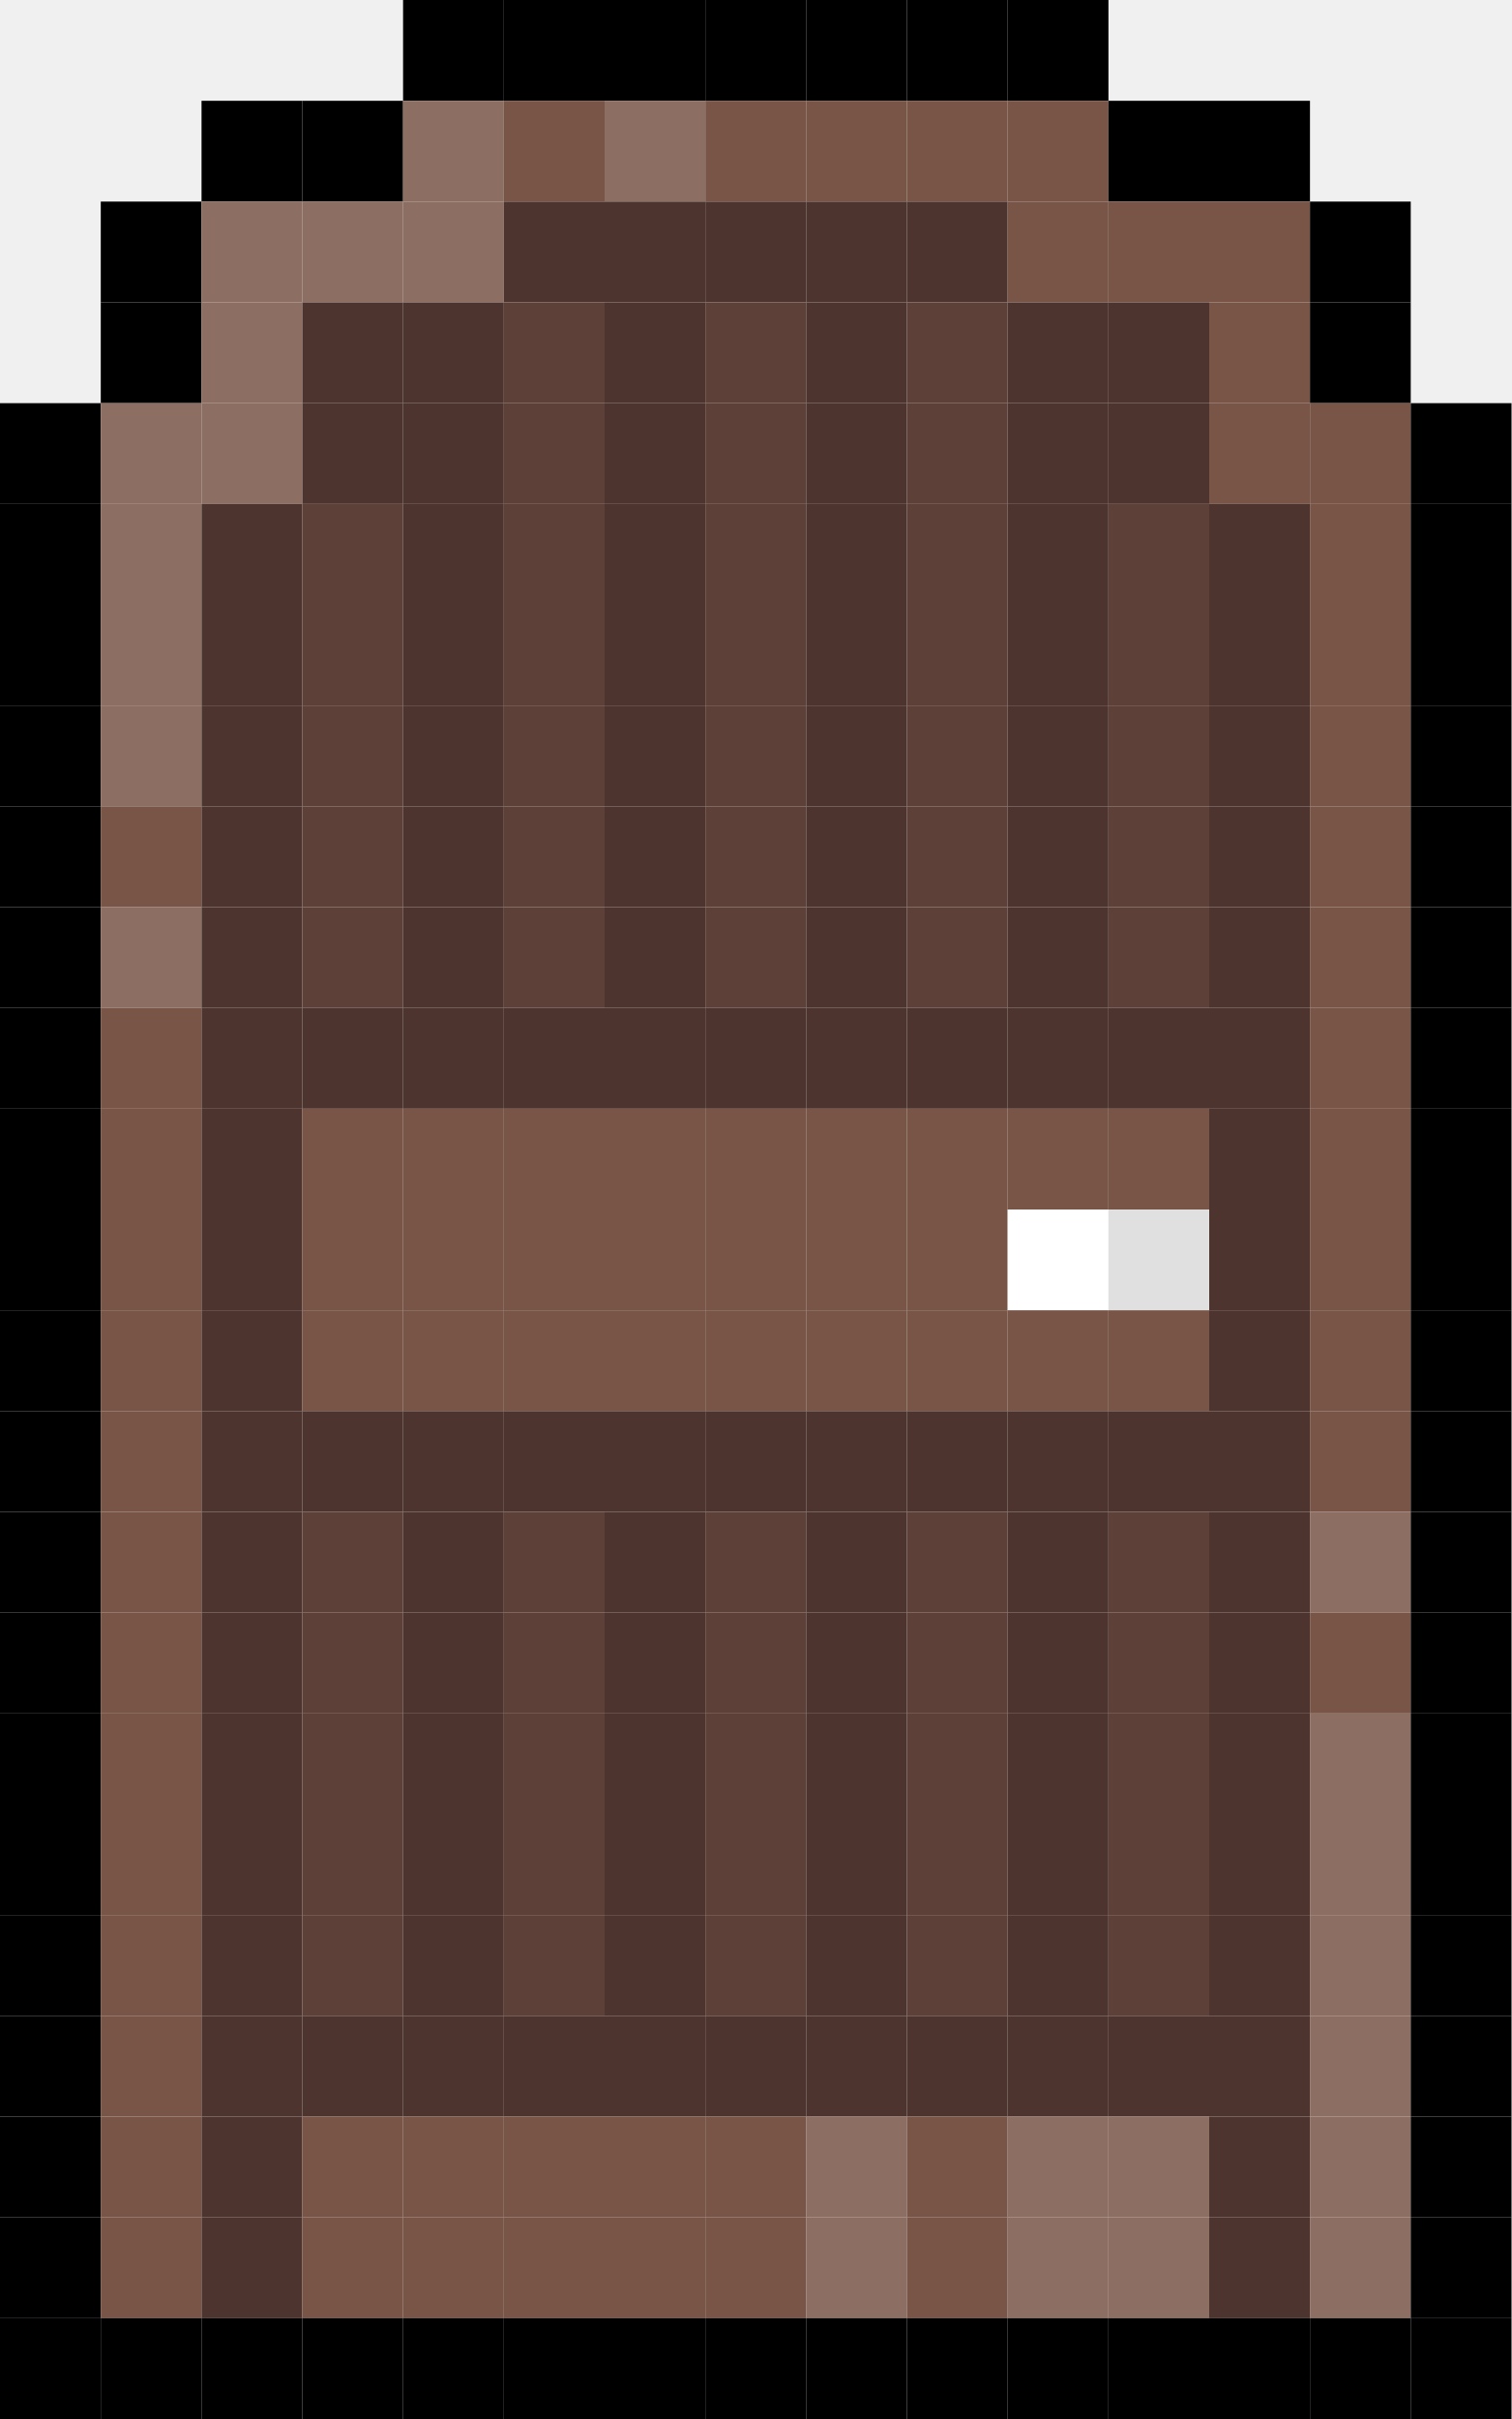
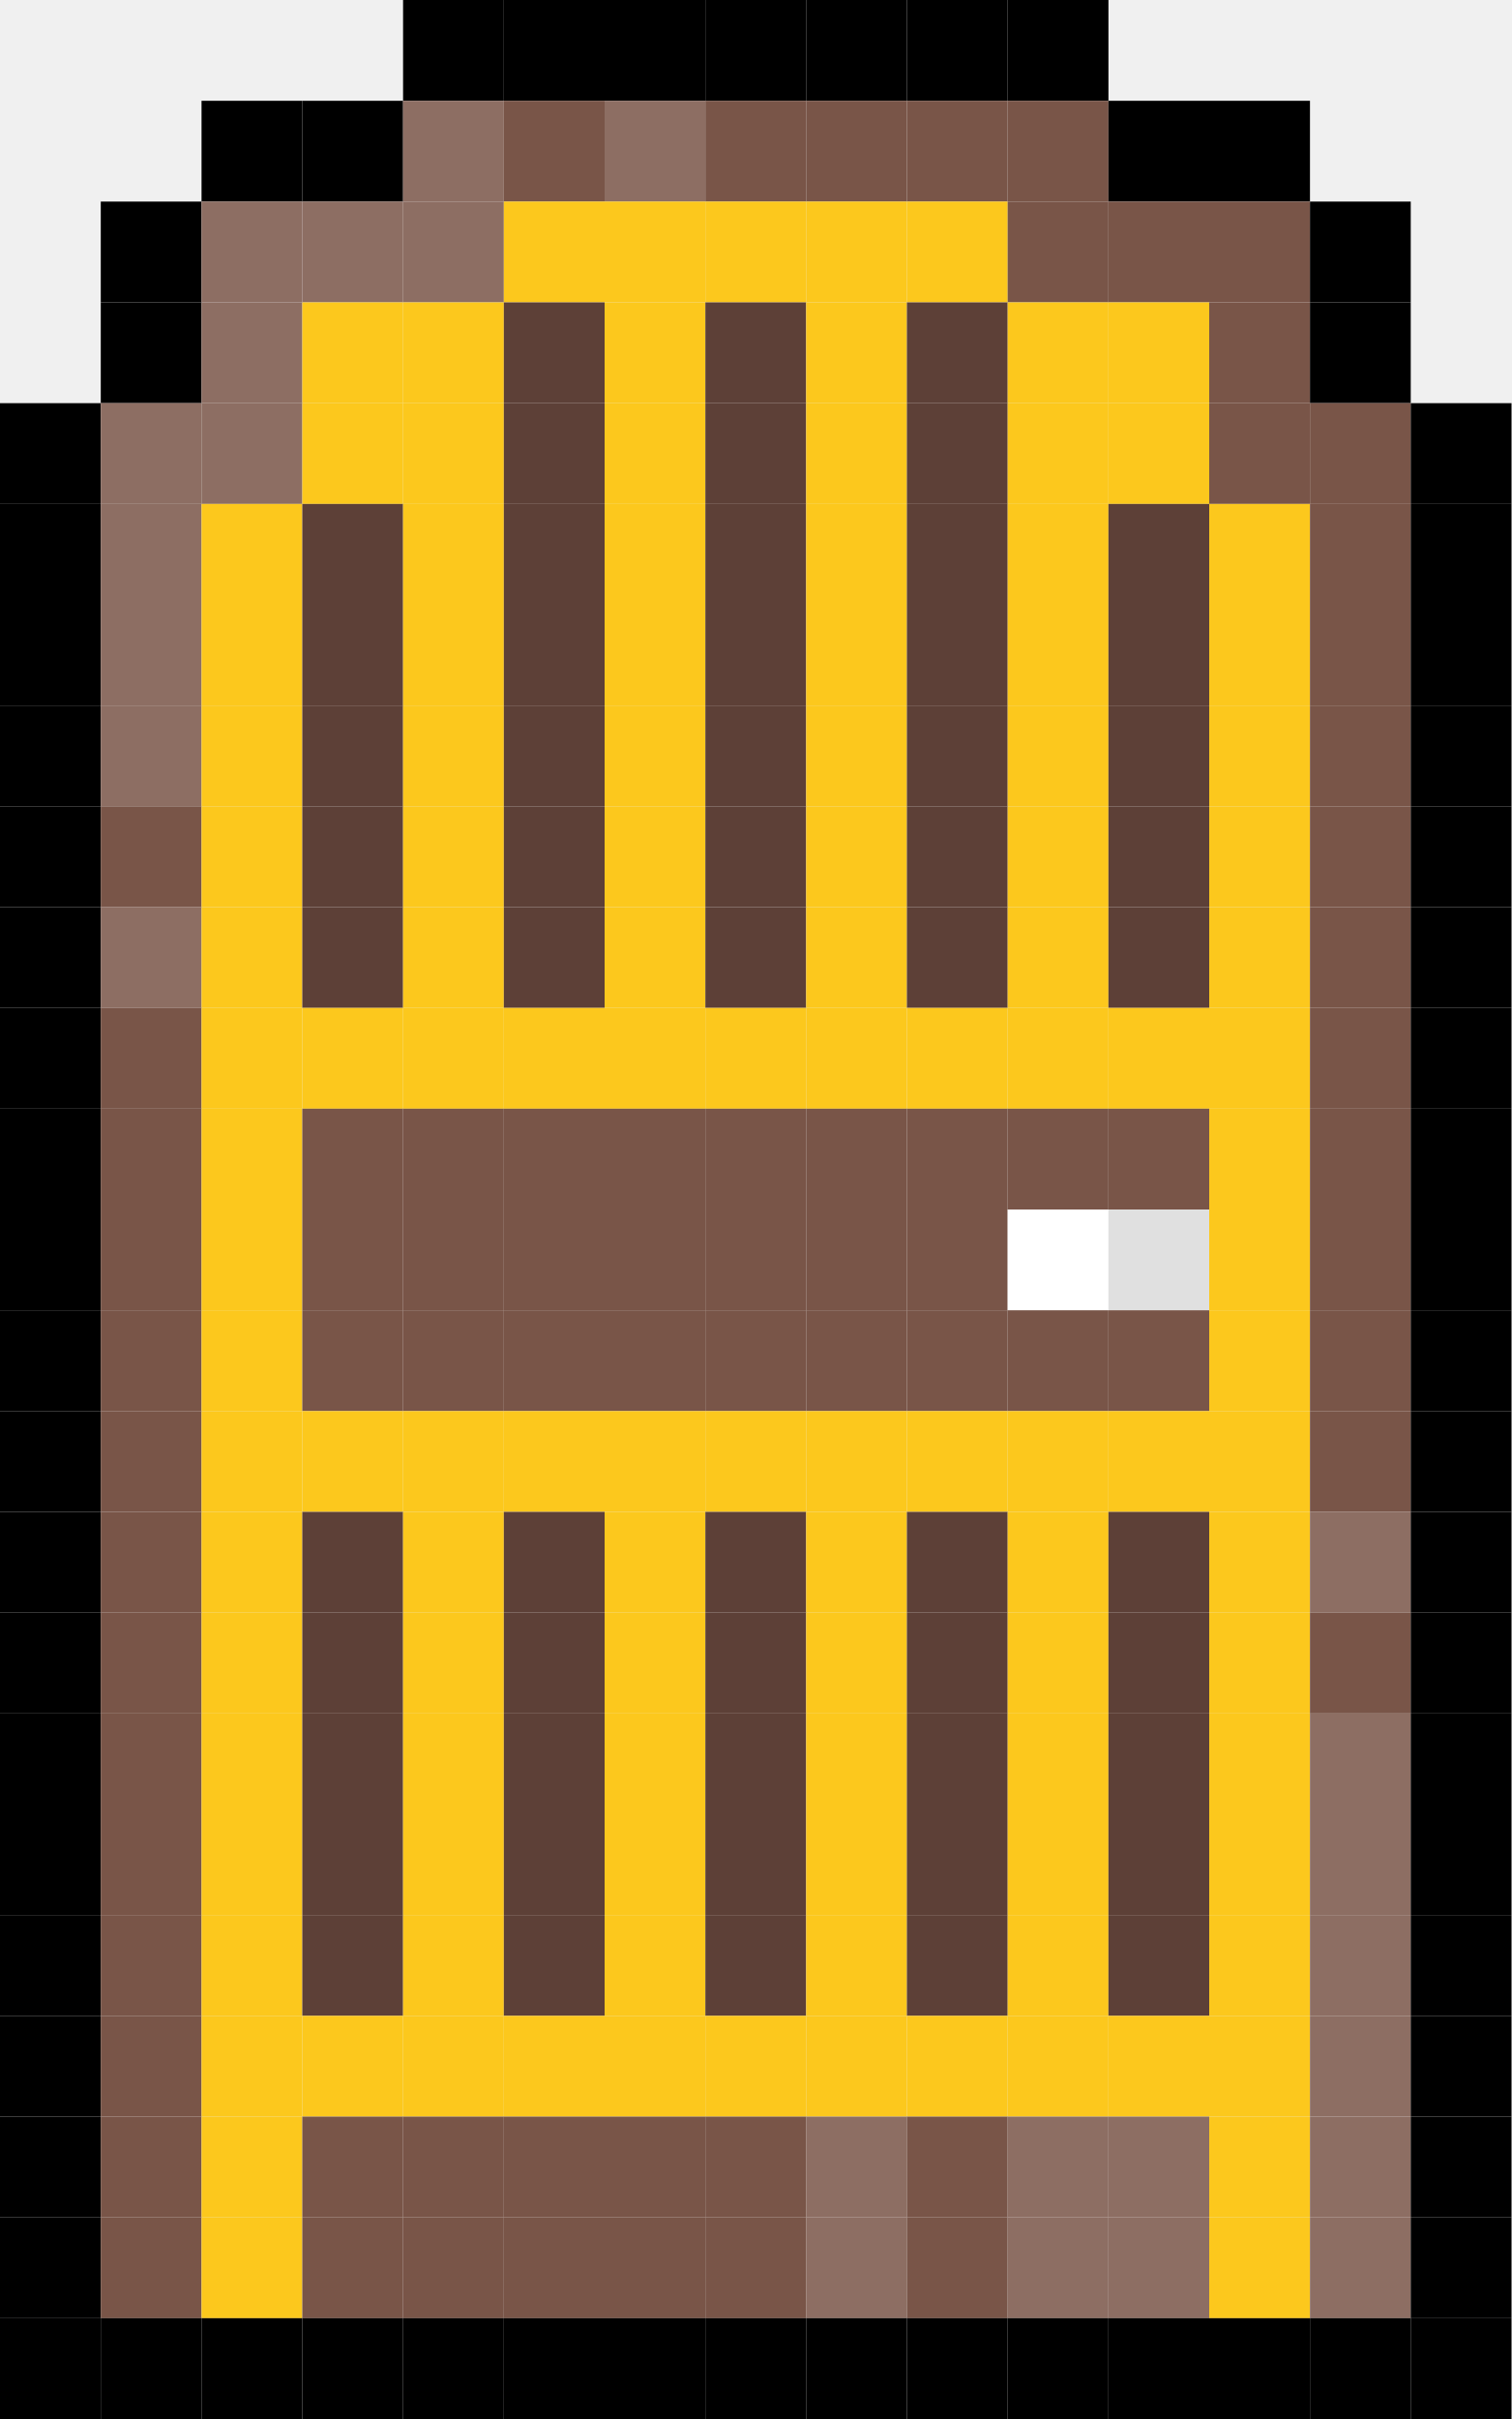
<svg xmlns="http://www.w3.org/2000/svg" version="1.1" width="450" height="720">
  <rect x="120" y="0" width="30" height="30" fill="#000000" />
  <rect x="150" y="0" width="30" height="30" fill="#000000" />
  <rect x="180" y="0" width="30" height="30" fill="#000000" />
  <rect x="210" y="0" width="30" height="30" fill="#000000" />
  <rect x="240" y="0" width="30" height="30" fill="#000000" />
  <rect x="270" y="0" width="30" height="30" fill="#000000" />
  <rect x="300" y="0" width="30" height="30" fill="#000000" />
  <rect x="60" y="30" width="30" height="30" fill="#000000" />
  <rect x="90" y="30" width="30" height="30" fill="#000000" />
  <rect x="120" y="30" width="30" height="30" fill="#8D6E63" />
  <rect x="150" y="30" width="30" height="30" fill="#795548" />
  <rect x="180" y="30" width="30" height="30" fill="#8D6E63" />
  <rect x="210" y="30" width="30" height="30" fill="#795548" />
  <rect x="240" y="30" width="30" height="30" fill="#795548" />
  <rect x="270" y="30" width="30" height="30" fill="#795548" />
  <rect x="300" y="30" width="30" height="30" fill="#795548" />
  <rect x="330" y="30" width="30" height="30" fill="#000000" />
  <rect x="360" y="30" width="30" height="30" fill="#000000" />
  <rect x="30" y="60" width="30" height="30" fill="#000000" />
  <rect x="60" y="60" width="30" height="30" fill="#8D6E63" />
  <rect x="90" y="60" width="30" height="30" fill="#8D6E63" />
  <rect x="120" y="60" width="30" height="30" fill="#8D6E63" />
-   <rect x="150" y="60" width="30" height="30" fill="#4E342E" />
-   <rect x="180" y="60" width="30" height="30" fill="#4E342E" />
-   <rect x="210" y="60" width="30" height="30" fill="#4E342E" />
-   <rect x="240" y="60" width="30" height="30" fill="#4E342E" />
-   <rect x="270" y="60" width="30" height="30" fill="#4E342E" />
+   <rect x="150" y="60" width="30" height="30" fill="#fcc81d" />
+   <rect x="180" y="60" width="30" height="30" fill="#fcc81d" />
+   <rect x="210" y="60" width="30" height="30" fill="#fcc81d" />
+   <rect x="240" y="60" width="30" height="30" fill="#fcc81d" />
+   <rect x="270" y="60" width="30" height="30" fill="#fcc81d" />
  <rect x="300" y="60" width="30" height="30" fill="#795548" />
  <rect x="330" y="60" width="30" height="30" fill="#795548" />
  <rect x="360" y="60" width="30" height="30" fill="#795548" />
  <rect x="390" y="60" width="30" height="30" fill="#000000" />
  <rect x="30" y="90" width="30" height="30" fill="#000000" />
  <rect x="60" y="90" width="30" height="30" fill="#8D6E63" />
-   <rect x="90" y="90" width="30" height="30" fill="#4E342E" />
-   <rect x="120" y="90" width="30" height="30" fill="#4E342E" />
+   <rect x="90" y="90" width="30" height="30" fill="#fcc81d" />
+   <rect x="120" y="90" width="30" height="30" fill="#fcc81d" />
  <rect x="150" y="90" width="30" height="30" fill="#5D4037" />
-   <rect x="180" y="90" width="30" height="30" fill="#4E342E" />
+   <rect x="180" y="90" width="30" height="30" fill="#fcc81d" />
  <rect x="210" y="90" width="30" height="30" fill="#5D4037" />
-   <rect x="240" y="90" width="30" height="30" fill="#4E342E" />
+   <rect x="240" y="90" width="30" height="30" fill="#fcc81d" />
  <rect x="270" y="90" width="30" height="30" fill="#5D4037" />
-   <rect x="300" y="90" width="30" height="30" fill="#4E342E" />
-   <rect x="330" y="90" width="30" height="30" fill="#4E342E" />
+   <rect x="300" y="90" width="30" height="30" fill="#fcc81d" />
+   <rect x="330" y="90" width="30" height="30" fill="#fcc81d" />
  <rect x="360" y="90" width="30" height="30" fill="#795548" />
  <rect x="390" y="90" width="30" height="30" fill="#000000" />
  <rect x="0" y="120" width="30" height="30" fill="#000000" />
  <rect x="30" y="120" width="30" height="30" fill="#8D6E63" />
  <rect x="60" y="120" width="30" height="30" fill="#8D6E63" />
-   <rect x="90" y="120" width="30" height="30" fill="#4E342E" />
-   <rect x="120" y="120" width="30" height="30" fill="#4E342E" />
+   <rect x="90" y="120" width="30" height="30" fill="#fcc81d" />
+   <rect x="120" y="120" width="30" height="30" fill="#fcc81d" />
  <rect x="150" y="120" width="30" height="30" fill="#5D4037" />
-   <rect x="180" y="120" width="30" height="30" fill="#4E342E" />
+   <rect x="180" y="120" width="30" height="30" fill="#fcc81d" />
  <rect x="210" y="120" width="30" height="30" fill="#5D4037" />
-   <rect x="240" y="120" width="30" height="30" fill="#4E342E" />
+   <rect x="240" y="120" width="30" height="30" fill="#fcc81d" />
  <rect x="270" y="120" width="30" height="30" fill="#5D4037" />
-   <rect x="300" y="120" width="30" height="30" fill="#4E342E" />
-   <rect x="330" y="120" width="30" height="30" fill="#4E342E" />
+   <rect x="300" y="120" width="30" height="30" fill="#fcc81d" />
+   <rect x="330" y="120" width="30" height="30" fill="#fcc81d" />
  <rect x="360" y="120" width="30" height="30" fill="#795548" />
  <rect x="390" y="120" width="30" height="30" fill="#795548" />
  <rect x="420" y="120" width="30" height="30" fill="#000000" />
  <rect x="0" y="150" width="30" height="30" fill="#000000" />
  <rect x="30" y="150" width="30" height="30" fill="#8D6E63" />
-   <rect x="60" y="150" width="30" height="30" fill="#4E342E" />
+   <rect x="60" y="150" width="30" height="30" fill="#fcc81d" />
  <rect x="90" y="150" width="30" height="30" fill="#5D4037" />
-   <rect x="120" y="150" width="30" height="30" fill="#4E342E" />
+   <rect x="120" y="150" width="30" height="30" fill="#fcc81d" />
  <rect x="150" y="150" width="30" height="30" fill="#5D4037" />
-   <rect x="180" y="150" width="30" height="30" fill="#4E342E" />
+   <rect x="180" y="150" width="30" height="30" fill="#fcc81d" />
  <rect x="210" y="150" width="30" height="30" fill="#5D4037" />
-   <rect x="240" y="150" width="30" height="30" fill="#4E342E" />
+   <rect x="240" y="150" width="30" height="30" fill="#fcc81d" />
  <rect x="270" y="150" width="30" height="30" fill="#5D4037" />
-   <rect x="300" y="150" width="30" height="30" fill="#4E342E" />
+   <rect x="300" y="150" width="30" height="30" fill="#fcc81d" />
  <rect x="330" y="150" width="30" height="30" fill="#5D4037" />
-   <rect x="360" y="150" width="30" height="30" fill="#4E342E" />
+   <rect x="360" y="150" width="30" height="30" fill="#fcc81d" />
  <rect x="390" y="150" width="30" height="30" fill="#795548" />
  <rect x="420" y="150" width="30" height="30" fill="#000000" />
  <rect x="0" y="180" width="30" height="30" fill="#000000" />
  <rect x="30" y="180" width="30" height="30" fill="#8D6E63" />
-   <rect x="60" y="180" width="30" height="30" fill="#4E342E" />
+   <rect x="60" y="180" width="30" height="30" fill="#fcc81d" />
  <rect x="90" y="180" width="30" height="30" fill="#5D4037" />
-   <rect x="120" y="180" width="30" height="30" fill="#4E342E" />
+   <rect x="120" y="180" width="30" height="30" fill="#fcc81d" />
  <rect x="150" y="180" width="30" height="30" fill="#5D4037" />
-   <rect x="180" y="180" width="30" height="30" fill="#4E342E" />
+   <rect x="180" y="180" width="30" height="30" fill="#fcc81d" />
  <rect x="210" y="180" width="30" height="30" fill="#5D4037" />
-   <rect x="240" y="180" width="30" height="30" fill="#4E342E" />
+   <rect x="240" y="180" width="30" height="30" fill="#fcc81d" />
  <rect x="270" y="180" width="30" height="30" fill="#5D4037" />
-   <rect x="300" y="180" width="30" height="30" fill="#4E342E" />
+   <rect x="300" y="180" width="30" height="30" fill="#fcc81d" />
  <rect x="330" y="180" width="30" height="30" fill="#5D4037" />
-   <rect x="360" y="180" width="30" height="30" fill="#4E342E" />
+   <rect x="360" y="180" width="30" height="30" fill="#fcc81d" />
  <rect x="390" y="180" width="30" height="30" fill="#795548" />
  <rect x="420" y="180" width="30" height="30" fill="#000000" />
  <rect x="0" y="210" width="30" height="30" fill="#000000" />
  <rect x="30" y="210" width="30" height="30" fill="#8D6E63" />
-   <rect x="60" y="210" width="30" height="30" fill="#4E342E" />
+   <rect x="60" y="210" width="30" height="30" fill="#fcc81d" />
  <rect x="90" y="210" width="30" height="30" fill="#5D4037" />
-   <rect x="120" y="210" width="30" height="30" fill="#4E342E" />
+   <rect x="120" y="210" width="30" height="30" fill="#fcc81d" />
  <rect x="150" y="210" width="30" height="30" fill="#5D4037" />
-   <rect x="180" y="210" width="30" height="30" fill="#4E342E" />
+   <rect x="180" y="210" width="30" height="30" fill="#fcc81d" />
  <rect x="210" y="210" width="30" height="30" fill="#5D4037" />
-   <rect x="240" y="210" width="30" height="30" fill="#4E342E" />
+   <rect x="240" y="210" width="30" height="30" fill="#fcc81d" />
  <rect x="270" y="210" width="30" height="30" fill="#5D4037" />
-   <rect x="300" y="210" width="30" height="30" fill="#4E342E" />
+   <rect x="300" y="210" width="30" height="30" fill="#fcc81d" />
  <rect x="330" y="210" width="30" height="30" fill="#5D4037" />
-   <rect x="360" y="210" width="30" height="30" fill="#4E342E" />
+   <rect x="360" y="210" width="30" height="30" fill="#fcc81d" />
  <rect x="390" y="210" width="30" height="30" fill="#795548" />
  <rect x="420" y="210" width="30" height="30" fill="#000000" />
  <rect x="0" y="240" width="30" height="30" fill="#000000" />
  <rect x="30" y="240" width="30" height="30" fill="#795548" />
-   <rect x="60" y="240" width="30" height="30" fill="#4E342E" />
+   <rect x="60" y="240" width="30" height="30" fill="#fcc81d" />
  <rect x="90" y="240" width="30" height="30" fill="#5D4037" />
-   <rect x="120" y="240" width="30" height="30" fill="#4E342E" />
+   <rect x="120" y="240" width="30" height="30" fill="#fcc81d" />
  <rect x="150" y="240" width="30" height="30" fill="#5D4037" />
-   <rect x="180" y="240" width="30" height="30" fill="#4E342E" />
+   <rect x="180" y="240" width="30" height="30" fill="#fcc81d" />
  <rect x="210" y="240" width="30" height="30" fill="#5D4037" />
-   <rect x="240" y="240" width="30" height="30" fill="#4E342E" />
+   <rect x="240" y="240" width="30" height="30" fill="#fcc81d" />
  <rect x="270" y="240" width="30" height="30" fill="#5D4037" />
-   <rect x="300" y="240" width="30" height="30" fill="#4E342E" />
+   <rect x="300" y="240" width="30" height="30" fill="#fcc81d" />
  <rect x="330" y="240" width="30" height="30" fill="#5D4037" />
-   <rect x="360" y="240" width="30" height="30" fill="#4E342E" />
+   <rect x="360" y="240" width="30" height="30" fill="#fcc81d" />
  <rect x="390" y="240" width="30" height="30" fill="#795548" />
  <rect x="420" y="240" width="30" height="30" fill="#000000" />
  <rect x="0" y="270" width="30" height="30" fill="#000000" />
  <rect x="30" y="270" width="30" height="30" fill="#8D6E63" />
-   <rect x="60" y="270" width="30" height="30" fill="#4E342E" />
+   <rect x="60" y="270" width="30" height="30" fill="#fcc81d" />
  <rect x="90" y="270" width="30" height="30" fill="#5D4037" />
-   <rect x="120" y="270" width="30" height="30" fill="#4E342E" />
+   <rect x="120" y="270" width="30" height="30" fill="#fcc81d" />
  <rect x="150" y="270" width="30" height="30" fill="#5D4037" />
-   <rect x="180" y="270" width="30" height="30" fill="#4E342E" />
+   <rect x="180" y="270" width="30" height="30" fill="#fcc81d" />
  <rect x="210" y="270" width="30" height="30" fill="#5D4037" />
-   <rect x="240" y="270" width="30" height="30" fill="#4E342E" />
+   <rect x="240" y="270" width="30" height="30" fill="#fcc81d" />
  <rect x="270" y="270" width="30" height="30" fill="#5D4037" />
-   <rect x="300" y="270" width="30" height="30" fill="#4E342E" />
+   <rect x="300" y="270" width="30" height="30" fill="#fcc81d" />
  <rect x="330" y="270" width="30" height="30" fill="#5D4037" />
-   <rect x="360" y="270" width="30" height="30" fill="#4E342E" />
+   <rect x="360" y="270" width="30" height="30" fill="#fcc81d" />
  <rect x="390" y="270" width="30" height="30" fill="#795548" />
  <rect x="420" y="270" width="30" height="30" fill="#000000" />
  <rect x="0" y="300" width="30" height="30" fill="#000000" />
  <rect x="30" y="300" width="30" height="30" fill="#795548" />
-   <rect x="60" y="300" width="30" height="30" fill="#4E342E" />
-   <rect x="90" y="300" width="30" height="30" fill="#4E342E" />
-   <rect x="120" y="300" width="30" height="30" fill="#4E342E" />
-   <rect x="150" y="300" width="30" height="30" fill="#4E342E" />
-   <rect x="180" y="300" width="30" height="30" fill="#4E342E" />
-   <rect x="210" y="300" width="30" height="30" fill="#4E342E" />
-   <rect x="240" y="300" width="30" height="30" fill="#4E342E" />
-   <rect x="270" y="300" width="30" height="30" fill="#4E342E" />
-   <rect x="300" y="300" width="30" height="30" fill="#4E342E" />
-   <rect x="330" y="300" width="30" height="30" fill="#4E342E" />
-   <rect x="360" y="300" width="30" height="30" fill="#4E342E" />
+   <rect x="60" y="300" width="30" height="30" fill="#fcc81d" />
+   <rect x="90" y="300" width="30" height="30" fill="#fcc81d" />
+   <rect x="120" y="300" width="30" height="30" fill="#fcc81d" />
+   <rect x="150" y="300" width="30" height="30" fill="#fcc81d" />
+   <rect x="180" y="300" width="30" height="30" fill="#fcc81d" />
+   <rect x="210" y="300" width="30" height="30" fill="#fcc81d" />
+   <rect x="240" y="300" width="30" height="30" fill="#fcc81d" />
+   <rect x="270" y="300" width="30" height="30" fill="#fcc81d" />
+   <rect x="300" y="300" width="30" height="30" fill="#fcc81d" />
+   <rect x="330" y="300" width="30" height="30" fill="#fcc81d" />
+   <rect x="360" y="300" width="30" height="30" fill="#fcc81d" />
  <rect x="390" y="300" width="30" height="30" fill="#795548" />
  <rect x="420" y="300" width="30" height="30" fill="#000000" />
  <rect x="0" y="330" width="30" height="30" fill="#000000" />
  <rect x="30" y="330" width="30" height="30" fill="#795548" />
-   <rect x="60" y="330" width="30" height="30" fill="#4E342E" />
+   <rect x="60" y="330" width="30" height="30" fill="#fcc81d" />
  <rect x="90" y="330" width="30" height="30" fill="#795548" />
  <rect x="120" y="330" width="30" height="30" fill="#795548" />
  <rect x="150" y="330" width="30" height="30" fill="#795548" />
  <rect x="180" y="330" width="30" height="30" fill="#795548" />
  <rect x="210" y="330" width="30" height="30" fill="#795548" />
  <rect x="240" y="330" width="30" height="30" fill="#795548" />
  <rect x="270" y="330" width="30" height="30" fill="#795548" />
  <rect x="300" y="330" width="30" height="30" fill="#795548" />
  <rect x="330" y="330" width="30" height="30" fill="#795548" />
-   <rect x="360" y="330" width="30" height="30" fill="#4E342E" />
+   <rect x="360" y="330" width="30" height="30" fill="#fcc81d" />
  <rect x="390" y="330" width="30" height="30" fill="#795548" />
  <rect x="420" y="330" width="30" height="30" fill="#000000" />
  <rect x="0" y="360" width="30" height="30" fill="#000000" />
  <rect x="30" y="360" width="30" height="30" fill="#795548" />
-   <rect x="60" y="360" width="30" height="30" fill="#4E342E" />
+   <rect x="60" y="360" width="30" height="30" fill="#fcc81d" />
  <rect x="90" y="360" width="30" height="30" fill="#795548" />
  <rect x="120" y="360" width="30" height="30" fill="#795548" />
  <rect x="150" y="360" width="30" height="30" fill="#795548" />
  <rect x="180" y="360" width="30" height="30" fill="#795548" />
  <rect x="210" y="360" width="30" height="30" fill="#795548" />
  <rect x="240" y="360" width="30" height="30" fill="#795548" />
  <rect x="270" y="360" width="30" height="30" fill="#795548" />
  <rect x="300" y="360" width="30" height="30" fill="#FFFFFF" />
  <rect x="330" y="360" width="30" height="30" fill="#E0E0E0" />
-   <rect x="360" y="360" width="30" height="30" fill="#4E342E" />
+   <rect x="360" y="360" width="30" height="30" fill="#fcc81d" />
  <rect x="390" y="360" width="30" height="30" fill="#795548" />
  <rect x="420" y="360" width="30" height="30" fill="#000000" />
  <rect x="0" y="390" width="30" height="30" fill="#000000" />
  <rect x="30" y="390" width="30" height="30" fill="#795548" />
-   <rect x="60" y="390" width="30" height="30" fill="#4E342E" />
+   <rect x="60" y="390" width="30" height="30" fill="#fcc81d" />
  <rect x="90" y="390" width="30" height="30" fill="#795548" />
  <rect x="120" y="390" width="30" height="30" fill="#795548" />
  <rect x="150" y="390" width="30" height="30" fill="#795548" />
  <rect x="180" y="390" width="30" height="30" fill="#795548" />
  <rect x="210" y="390" width="30" height="30" fill="#795548" />
  <rect x="240" y="390" width="30" height="30" fill="#795548" />
  <rect x="270" y="390" width="30" height="30" fill="#795548" />
  <rect x="300" y="390" width="30" height="30" fill="#795548" />
  <rect x="330" y="390" width="30" height="30" fill="#795548" />
-   <rect x="360" y="390" width="30" height="30" fill="#4E342E" />
+   <rect x="360" y="390" width="30" height="30" fill="#fcc81d" />
  <rect x="390" y="390" width="30" height="30" fill="#795548" />
  <rect x="420" y="390" width="30" height="30" fill="#000000" />
  <rect x="0" y="420" width="30" height="30" fill="#000000" />
  <rect x="30" y="420" width="30" height="30" fill="#795548" />
-   <rect x="60" y="420" width="30" height="30" fill="#4E342E" />
-   <rect x="90" y="420" width="30" height="30" fill="#4E342E" />
-   <rect x="120" y="420" width="30" height="30" fill="#4E342E" />
-   <rect x="150" y="420" width="30" height="30" fill="#4E342E" />
-   <rect x="180" y="420" width="30" height="30" fill="#4E342E" />
-   <rect x="210" y="420" width="30" height="30" fill="#4E342E" />
-   <rect x="240" y="420" width="30" height="30" fill="#4E342E" />
-   <rect x="270" y="420" width="30" height="30" fill="#4E342E" />
-   <rect x="300" y="420" width="30" height="30" fill="#4E342E" />
-   <rect x="330" y="420" width="30" height="30" fill="#4E342E" />
-   <rect x="360" y="420" width="30" height="30" fill="#4E342E" />
+   <rect x="60" y="420" width="30" height="30" fill="#fcc81d" />
+   <rect x="90" y="420" width="30" height="30" fill="#fcc81d" />
+   <rect x="120" y="420" width="30" height="30" fill="#fcc81d" />
+   <rect x="150" y="420" width="30" height="30" fill="#fcc81d" />
+   <rect x="180" y="420" width="30" height="30" fill="#fcc81d" />
+   <rect x="210" y="420" width="30" height="30" fill="#fcc81d" />
+   <rect x="240" y="420" width="30" height="30" fill="#fcc81d" />
+   <rect x="270" y="420" width="30" height="30" fill="#fcc81d" />
+   <rect x="300" y="420" width="30" height="30" fill="#fcc81d" />
+   <rect x="330" y="420" width="30" height="30" fill="#fcc81d" />
+   <rect x="360" y="420" width="30" height="30" fill="#fcc81d" />
  <rect x="390" y="420" width="30" height="30" fill="#795548" />
  <rect x="420" y="420" width="30" height="30" fill="#000000" />
  <rect x="0" y="450" width="30" height="30" fill="#000000" />
  <rect x="30" y="450" width="30" height="30" fill="#795548" />
-   <rect x="60" y="450" width="30" height="30" fill="#4E342E" />
+   <rect x="60" y="450" width="30" height="30" fill="#fcc81d" />
  <rect x="90" y="450" width="30" height="30" fill="#5D4037" />
-   <rect x="120" y="450" width="30" height="30" fill="#4E342E" />
+   <rect x="120" y="450" width="30" height="30" fill="#fcc81d" />
  <rect x="150" y="450" width="30" height="30" fill="#5D4037" />
-   <rect x="180" y="450" width="30" height="30" fill="#4E342E" />
+   <rect x="180" y="450" width="30" height="30" fill="#fcc81d" />
  <rect x="210" y="450" width="30" height="30" fill="#5D4037" />
-   <rect x="240" y="450" width="30" height="30" fill="#4E342E" />
+   <rect x="240" y="450" width="30" height="30" fill="#fcc81d" />
  <rect x="270" y="450" width="30" height="30" fill="#5D4037" />
-   <rect x="300" y="450" width="30" height="30" fill="#4E342E" />
+   <rect x="300" y="450" width="30" height="30" fill="#fcc81d" />
  <rect x="330" y="450" width="30" height="30" fill="#5D4037" />
-   <rect x="360" y="450" width="30" height="30" fill="#4E342E" />
+   <rect x="360" y="450" width="30" height="30" fill="#fcc81d" />
  <rect x="390" y="450" width="30" height="30" fill="#8D6E63" />
  <rect x="420" y="450" width="30" height="30" fill="#000000" />
  <rect x="0" y="480" width="30" height="30" fill="#000000" />
  <rect x="30" y="480" width="30" height="30" fill="#795548" />
-   <rect x="60" y="480" width="30" height="30" fill="#4E342E" />
+   <rect x="60" y="480" width="30" height="30" fill="#fcc81d" />
  <rect x="90" y="480" width="30" height="30" fill="#5D4037" />
-   <rect x="120" y="480" width="30" height="30" fill="#4E342E" />
+   <rect x="120" y="480" width="30" height="30" fill="#fcc81d" />
  <rect x="150" y="480" width="30" height="30" fill="#5D4037" />
-   <rect x="180" y="480" width="30" height="30" fill="#4E342E" />
+   <rect x="180" y="480" width="30" height="30" fill="#fcc81d" />
  <rect x="210" y="480" width="30" height="30" fill="#5D4037" />
-   <rect x="240" y="480" width="30" height="30" fill="#4E342E" />
+   <rect x="240" y="480" width="30" height="30" fill="#fcc81d" />
  <rect x="270" y="480" width="30" height="30" fill="#5D4037" />
-   <rect x="300" y="480" width="30" height="30" fill="#4E342E" />
+   <rect x="300" y="480" width="30" height="30" fill="#fcc81d" />
  <rect x="330" y="480" width="30" height="30" fill="#5D4037" />
-   <rect x="360" y="480" width="30" height="30" fill="#4E342E" />
+   <rect x="360" y="480" width="30" height="30" fill="#fcc81d" />
  <rect x="390" y="480" width="30" height="30" fill="#795548" />
  <rect x="420" y="480" width="30" height="30" fill="#000000" />
  <rect x="0" y="510" width="30" height="30" fill="#000000" />
  <rect x="30" y="510" width="30" height="30" fill="#795548" />
-   <rect x="60" y="510" width="30" height="30" fill="#4E342E" />
+   <rect x="60" y="510" width="30" height="30" fill="#fcc81d" />
  <rect x="90" y="510" width="30" height="30" fill="#5D4037" />
-   <rect x="120" y="510" width="30" height="30" fill="#4E342E" />
+   <rect x="120" y="510" width="30" height="30" fill="#fcc81d" />
  <rect x="150" y="510" width="30" height="30" fill="#5D4037" />
-   <rect x="180" y="510" width="30" height="30" fill="#4E342E" />
+   <rect x="180" y="510" width="30" height="30" fill="#fcc81d" />
  <rect x="210" y="510" width="30" height="30" fill="#5D4037" />
-   <rect x="240" y="510" width="30" height="30" fill="#4E342E" />
+   <rect x="240" y="510" width="30" height="30" fill="#fcc81d" />
  <rect x="270" y="510" width="30" height="30" fill="#5D4037" />
-   <rect x="300" y="510" width="30" height="30" fill="#4E342E" />
+   <rect x="300" y="510" width="30" height="30" fill="#fcc81d" />
  <rect x="330" y="510" width="30" height="30" fill="#5D4037" />
-   <rect x="360" y="510" width="30" height="30" fill="#4E342E" />
+   <rect x="360" y="510" width="30" height="30" fill="#fcc81d" />
  <rect x="390" y="510" width="30" height="30" fill="#8D6E63" />
  <rect x="420" y="510" width="30" height="30" fill="#000000" />
  <rect x="0" y="540" width="30" height="30" fill="#000000" />
  <rect x="30" y="540" width="30" height="30" fill="#795548" />
-   <rect x="60" y="540" width="30" height="30" fill="#4E342E" />
+   <rect x="60" y="540" width="30" height="30" fill="#fcc81d" />
  <rect x="90" y="540" width="30" height="30" fill="#5D4037" />
-   <rect x="120" y="540" width="30" height="30" fill="#4E342E" />
+   <rect x="120" y="540" width="30" height="30" fill="#fcc81d" />
  <rect x="150" y="540" width="30" height="30" fill="#5D4037" />
-   <rect x="180" y="540" width="30" height="30" fill="#4E342E" />
+   <rect x="180" y="540" width="30" height="30" fill="#fcc81d" />
  <rect x="210" y="540" width="30" height="30" fill="#5D4037" />
-   <rect x="240" y="540" width="30" height="30" fill="#4E342E" />
+   <rect x="240" y="540" width="30" height="30" fill="#fcc81d" />
  <rect x="270" y="540" width="30" height="30" fill="#5D4037" />
-   <rect x="300" y="540" width="30" height="30" fill="#4E342E" />
+   <rect x="300" y="540" width="30" height="30" fill="#fcc81d" />
  <rect x="330" y="540" width="30" height="30" fill="#5D4037" />
-   <rect x="360" y="540" width="30" height="30" fill="#4E342E" />
+   <rect x="360" y="540" width="30" height="30" fill="#fcc81d" />
  <rect x="390" y="540" width="30" height="30" fill="#8D6E63" />
  <rect x="420" y="540" width="30" height="30" fill="#000000" />
  <rect x="0" y="570" width="30" height="30" fill="#000000" />
  <rect x="30" y="570" width="30" height="30" fill="#795548" />
-   <rect x="60" y="570" width="30" height="30" fill="#4E342E" />
+   <rect x="60" y="570" width="30" height="30" fill="#fcc81d" />
  <rect x="90" y="570" width="30" height="30" fill="#5D4037" />
-   <rect x="120" y="570" width="30" height="30" fill="#4E342E" />
+   <rect x="120" y="570" width="30" height="30" fill="#fcc81d" />
  <rect x="150" y="570" width="30" height="30" fill="#5D4037" />
-   <rect x="180" y="570" width="30" height="30" fill="#4E342E" />
+   <rect x="180" y="570" width="30" height="30" fill="#fcc81d" />
  <rect x="210" y="570" width="30" height="30" fill="#5D4037" />
-   <rect x="240" y="570" width="30" height="30" fill="#4E342E" />
+   <rect x="240" y="570" width="30" height="30" fill="#fcc81d" />
  <rect x="270" y="570" width="30" height="30" fill="#5D4037" />
-   <rect x="300" y="570" width="30" height="30" fill="#4E342E" />
+   <rect x="300" y="570" width="30" height="30" fill="#fcc81d" />
  <rect x="330" y="570" width="30" height="30" fill="#5D4037" />
-   <rect x="360" y="570" width="30" height="30" fill="#4E342E" />
+   <rect x="360" y="570" width="30" height="30" fill="#fcc81d" />
  <rect x="390" y="570" width="30" height="30" fill="#8D6E63" />
  <rect x="420" y="570" width="30" height="30" fill="#000000" />
  <rect x="0" y="600" width="30" height="30" fill="#000000" />
  <rect x="30" y="600" width="30" height="30" fill="#795548" />
-   <rect x="60" y="600" width="30" height="30" fill="#4E342E" />
-   <rect x="90" y="600" width="30" height="30" fill="#4E342E" />
-   <rect x="120" y="600" width="30" height="30" fill="#4E342E" />
-   <rect x="150" y="600" width="30" height="30" fill="#4E342E" />
-   <rect x="180" y="600" width="30" height="30" fill="#4E342E" />
-   <rect x="210" y="600" width="30" height="30" fill="#4E342E" />
-   <rect x="240" y="600" width="30" height="30" fill="#4E342E" />
-   <rect x="270" y="600" width="30" height="30" fill="#4E342E" />
-   <rect x="300" y="600" width="30" height="30" fill="#4E342E" />
-   <rect x="330" y="600" width="30" height="30" fill="#4E342E" />
-   <rect x="360" y="600" width="30" height="30" fill="#4E342E" />
+   <rect x="60" y="600" width="30" height="30" fill="#fcc81d" />
+   <rect x="90" y="600" width="30" height="30" fill="#fcc81d" />
+   <rect x="120" y="600" width="30" height="30" fill="#fcc81d" />
+   <rect x="150" y="600" width="30" height="30" fill="#fcc81d" />
+   <rect x="180" y="600" width="30" height="30" fill="#fcc81d" />
+   <rect x="210" y="600" width="30" height="30" fill="#fcc81d" />
+   <rect x="240" y="600" width="30" height="30" fill="#fcc81d" />
+   <rect x="270" y="600" width="30" height="30" fill="#fcc81d" />
+   <rect x="300" y="600" width="30" height="30" fill="#fcc81d" />
+   <rect x="330" y="600" width="30" height="30" fill="#fcc81d" />
+   <rect x="360" y="600" width="30" height="30" fill="#fcc81d" />
  <rect x="390" y="600" width="30" height="30" fill="#8D6E63" />
  <rect x="420" y="600" width="30" height="30" fill="#000000" />
  <rect x="0" y="630" width="30" height="30" fill="#000000" />
  <rect x="30" y="630" width="30" height="30" fill="#795548" />
-   <rect x="60" y="630" width="30" height="30" fill="#4E342E" />
+   <rect x="60" y="630" width="30" height="30" fill="#fcc81d" />
  <rect x="90" y="630" width="30" height="30" fill="#795548" />
  <rect x="120" y="630" width="30" height="30" fill="#795548" />
  <rect x="150" y="630" width="30" height="30" fill="#795548" />
  <rect x="180" y="630" width="30" height="30" fill="#795548" />
  <rect x="210" y="630" width="30" height="30" fill="#795548" />
  <rect x="240" y="630" width="30" height="30" fill="#8D6E63" />
  <rect x="270" y="630" width="30" height="30" fill="#795548" />
  <rect x="300" y="630" width="30" height="30" fill="#8D6E63" />
  <rect x="330" y="630" width="30" height="30" fill="#8D6E63" />
-   <rect x="360" y="630" width="30" height="30" fill="#4E342E" />
+   <rect x="360" y="630" width="30" height="30" fill="#fcc81d" />
  <rect x="390" y="630" width="30" height="30" fill="#8D6E63" />
  <rect x="420" y="630" width="30" height="30" fill="#000000" />
  <rect x="0" y="660" width="30" height="30" fill="#000000" />
  <rect x="30" y="660" width="30" height="30" fill="#795548" />
-   <rect x="60" y="660" width="30" height="30" fill="#4E342E" />
+   <rect x="60" y="660" width="30" height="30" fill="#fcc81d" />
  <rect x="90" y="660" width="30" height="30" fill="#795548" />
  <rect x="120" y="660" width="30" height="30" fill="#795548" />
  <rect x="150" y="660" width="30" height="30" fill="#795548" />
  <rect x="180" y="660" width="30" height="30" fill="#795548" />
  <rect x="210" y="660" width="30" height="30" fill="#795548" />
  <rect x="240" y="660" width="30" height="30" fill="#8D6E63" />
  <rect x="270" y="660" width="30" height="30" fill="#795548" />
  <rect x="300" y="660" width="30" height="30" fill="#8D6E63" />
  <rect x="330" y="660" width="30" height="30" fill="#8D6E63" />
-   <rect x="360" y="660" width="30" height="30" fill="#4E342E" />
+   <rect x="360" y="660" width="30" height="30" fill="#fcc81d" />
  <rect x="390" y="660" width="30" height="30" fill="#8D6E63" />
  <rect x="420" y="660" width="30" height="30" fill="#000000" />
  <rect x="0" y="690" width="30" height="30" fill="#000000" />
  <rect x="30" y="690" width="30" height="30" fill="#000000" />
  <rect x="60" y="690" width="30" height="30" fill="#000000" />
  <rect x="90" y="690" width="30" height="30" fill="#000000" />
  <rect x="120" y="690" width="30" height="30" fill="#000000" />
  <rect x="150" y="690" width="30" height="30" fill="#000000" />
  <rect x="180" y="690" width="30" height="30" fill="#000000" />
  <rect x="210" y="690" width="30" height="30" fill="#000000" />
  <rect x="240" y="690" width="30" height="30" fill="#000000" />
  <rect x="270" y="690" width="30" height="30" fill="#000000" />
  <rect x="300" y="690" width="30" height="30" fill="#000000" />
  <rect x="330" y="690" width="30" height="30" fill="#000000" />
  <rect x="360" y="690" width="30" height="30" fill="#000000" />
  <rect x="390" y="690" width="30" height="30" fill="#000000" />
  <rect x="420" y="690" width="30" height="30" fill="#000000" />
</svg>
